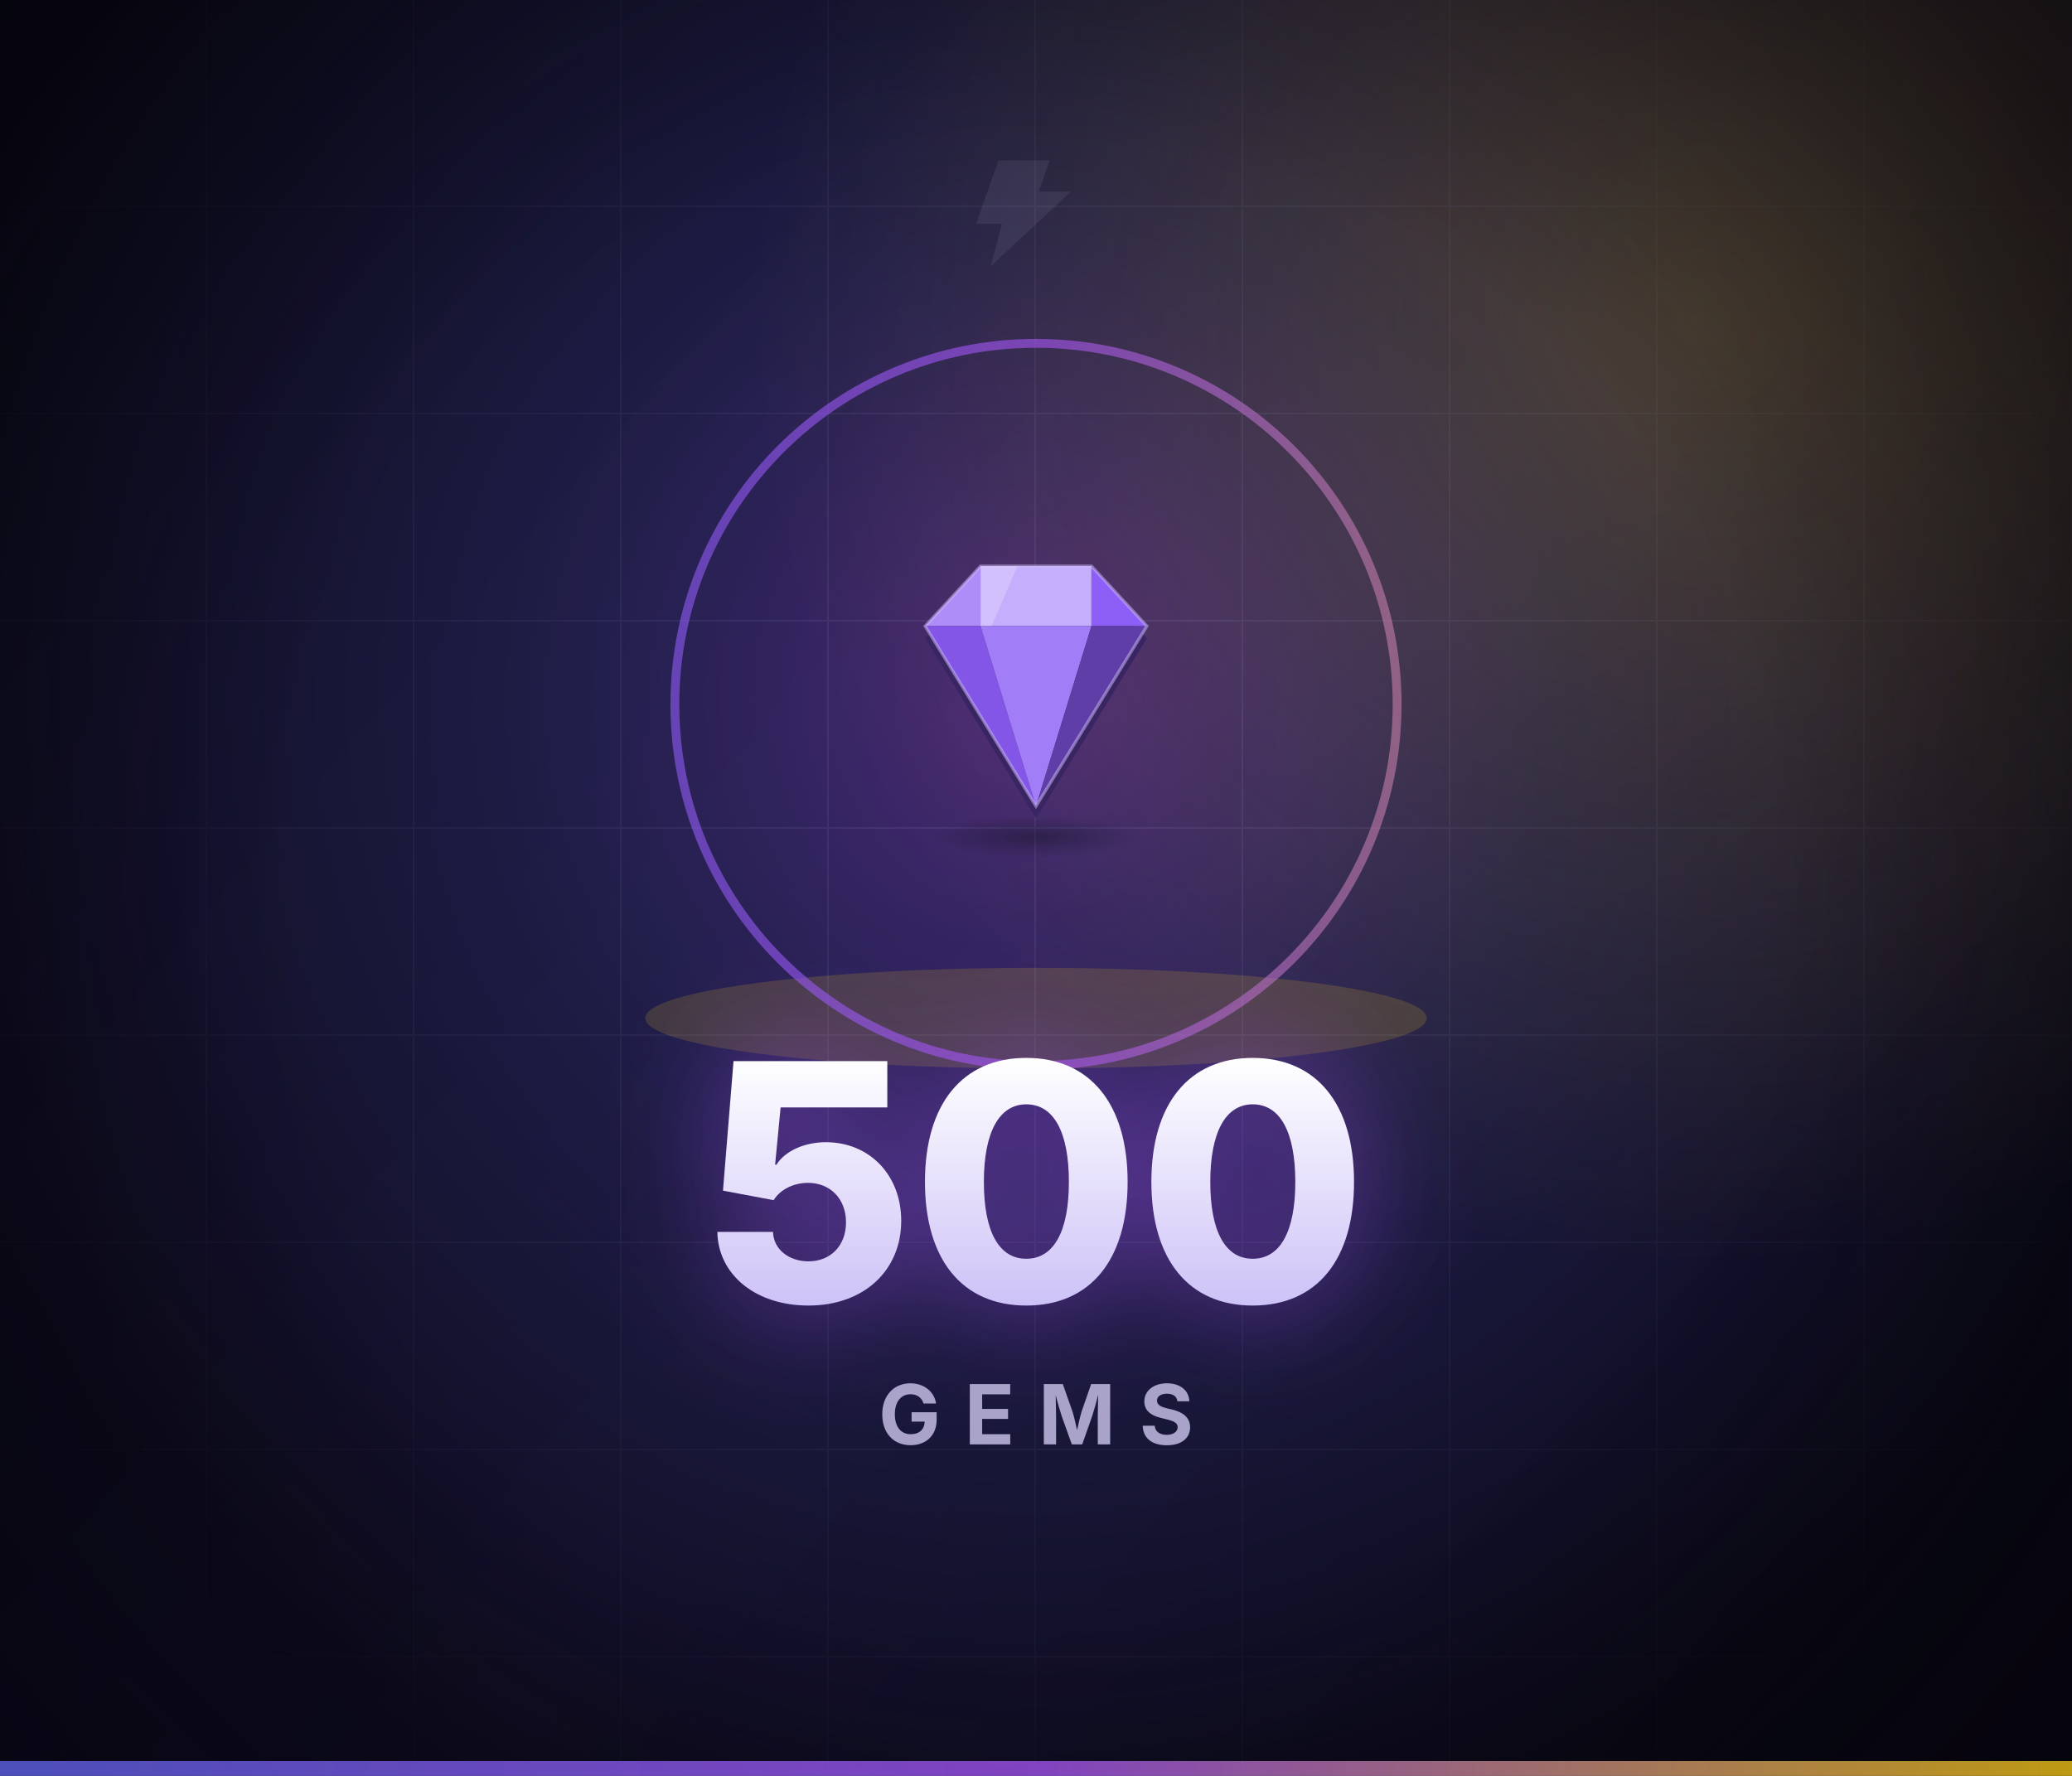
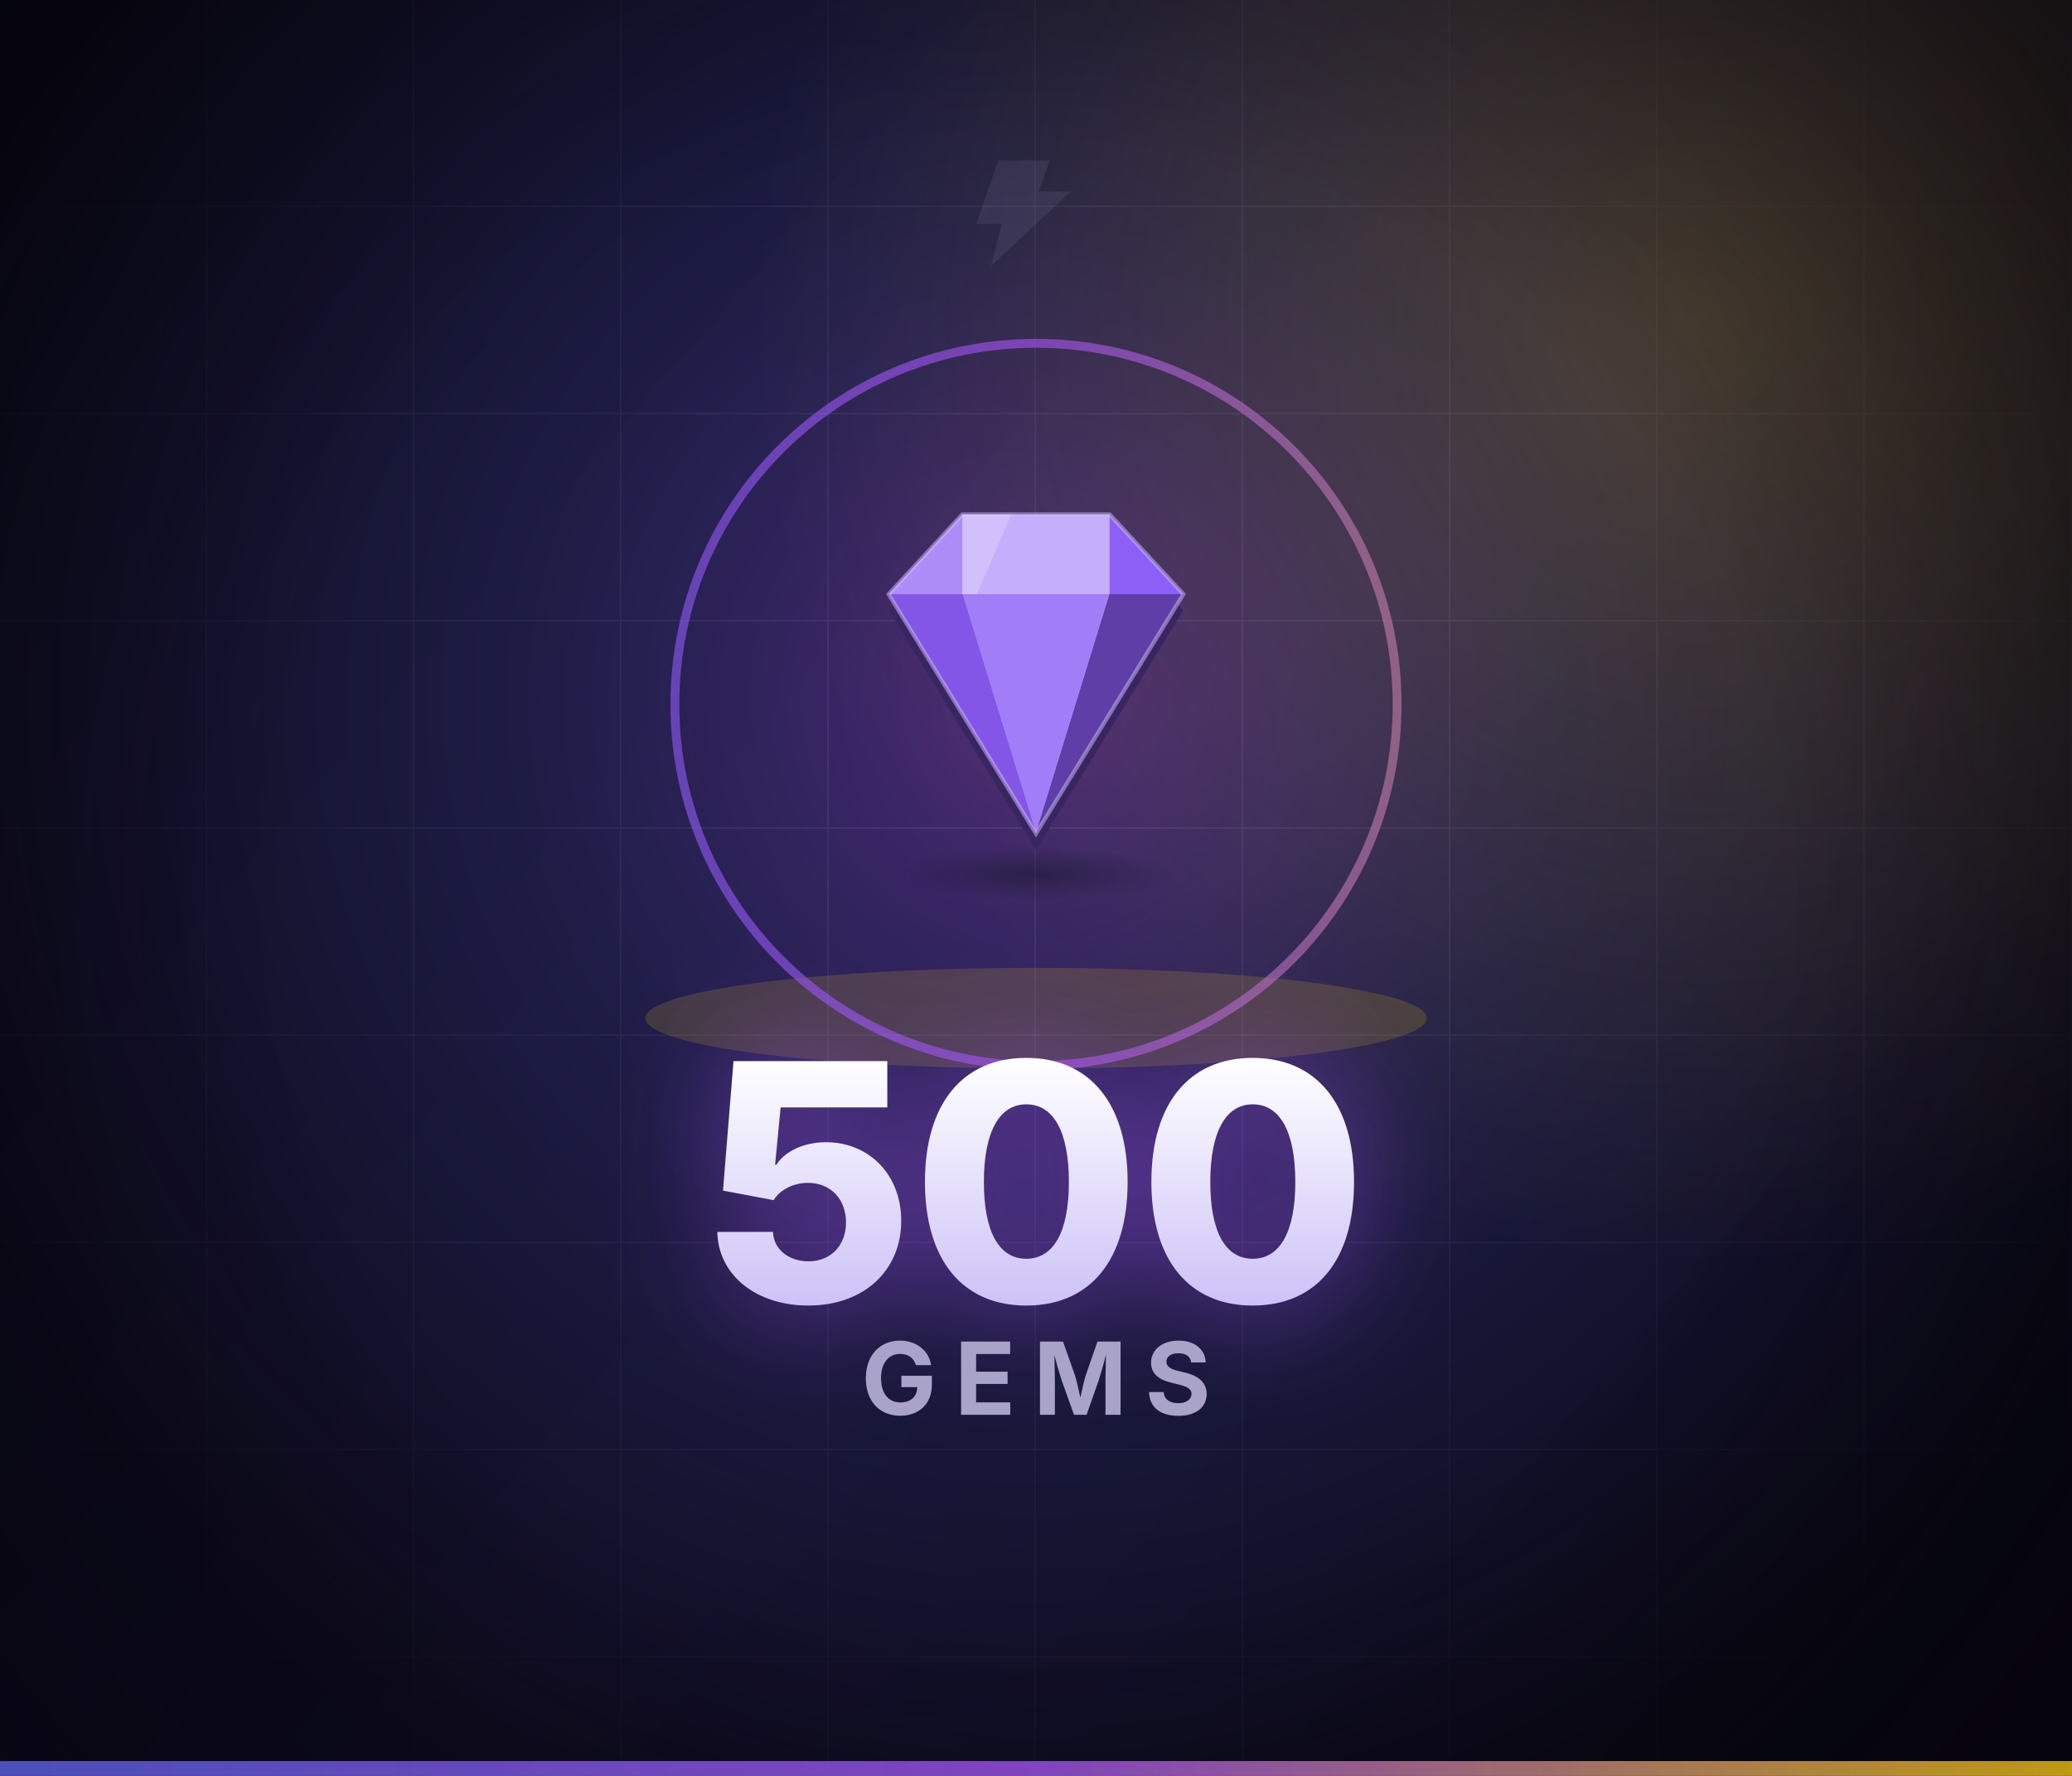
<svg xmlns="http://www.w3.org/2000/svg" viewBox="0 0 700 600" width="700" height="600" role="img" aria-label="500 Gems — Clash of Clans">
  <defs>
    <linearGradient id="abase" gradientUnits="userSpaceOnUse" x1="0" y1="0" x2="700" y2="600">
      <stop offset="0" stop-color="#07060f" />
      <stop offset=".55" stop-color="#0e0b1e" />
      <stop offset="1" stop-color="#07060f" />
    </linearGradient>
    <radialGradient id="abloom" gradientUnits="userSpaceOnUse" cx="350" cy="236" r="400">
      <stop offset="0" stop-color="#a855f7" stop-opacity=".42" />
      <stop offset=".45" stop-color="#6366f1" stop-opacity=".20" />
      <stop offset="1" stop-color="#6366f1" stop-opacity="0" />
    </radialGradient>
    <radialGradient id="acat" gradientUnits="userSpaceOnUse" cx="574" cy="108" r="320">
      <stop offset="0" stop-color="#facc15" stop-opacity=".22" />
      <stop offset="1" stop-color="#facc15" stop-opacity="0" />
    </radialGradient>
    <radialGradient id="avig" gradientUnits="userSpaceOnUse" cx="350" cy="300" r="504">
      <stop offset=".5" stop-color="#04030c" stop-opacity="0" />
      <stop offset="1" stop-color="#04030c" stop-opacity=".62" />
    </radialGradient>
    <radialGradient id="afade" gradientUnits="userSpaceOnUse" cx="350" cy="252" r="434">
      <stop offset="0" stop-color="#fff" stop-opacity=".85" />
      <stop offset="1" stop-color="#fff" stop-opacity="0" />
    </radialGradient>
    <mask id="amfade">
      <rect width="700" height="600" fill="url(#afade)" />
    </mask>
    <pattern id="agrid" width="70" height="70" patternUnits="userSpaceOnUse">
      <path d="M70 0V70M0 70H70" fill="none" stroke="#c7d2fe" stroke-width="1.1" />
    </pattern>
    <linearGradient id="anum" x1="0" y1="0" x2="0" y2="1">
      <stop offset="0" stop-color="#ffffff" />
      <stop offset="1" stop-color="#cdc2f7" />
    </linearGradient>
    <linearGradient id="arim" gradientUnits="userSpaceOnUse" x1="0" y1="0" x2="700" y2="0">
      <stop offset="0" stop-color="#6366f1" />
      <stop offset=".5" stop-color="#a855f7" />
      <stop offset="1" stop-color="#facc15" />
    </linearGradient>
    <filter id="ahalo" x="-40%" y="-70%" width="180%" height="240%">
      <feGaussianBlur stdDeviation="18" />
    </filter>
  </defs>
  <rect width="700" height="600" fill="url(#abase)" />
  <rect width="700" height="600" fill="url(#abloom)" />
  <rect width="700" height="600" fill="url(#acat)" />
  <rect width="700" height="600" fill="url(#agrid)" mask="url(#amfade)" opacity=".11" />
  <rect width="700" height="600" fill="url(#avig)" />
  <path transform="translate(322 44) scale(1.7)" opacity="0.08" fill="#ddd6fe" d="M9 6 L4.6 18.6 h5.1 l-2.2 8.4 L23.4 12.2 h-6.4 l2.2-6.2 z" />
  <ellipse cx="350" cy="344" rx="132" ry="17" fill="#facc15" opacity=".16" />
  <circle cx="350" cy="238" r="122" fill="none" stroke="url(#arim)" stroke-width="3" opacity=".6" />
-   <svg x="262" y="150" width="176" height="176" viewBox="0 0 512 512" preserveAspectRatio="xMidYMid meet" overflow="visible">
+   <svg x="299.27" y="172.88" width="101.45" height="130.24" viewBox="145 118 222 285" preserveAspectRatio="xMidYMid meet" overflow="visible">
    <defs>
      <radialGradient id="clash-sh1" cx="0.5" cy="0.5" r="0.5">
        <stop offset="0" stop-color="#0b1220" stop-opacity="0.4" />
        <stop offset="0.6" stop-color="#0b1220" stop-opacity="0.16" />
        <stop offset="1" stop-color="#0b1220" stop-opacity="0" />
      </radialGradient>
    </defs>
    <ellipse cx="256" cy="386" rx="104" ry="20" fill="url(#clash-sh1)" />
    <path d="M147 179L201.5 120L310.5 120L365 179L256 356Z" fill="#382562" transform="translate(0 12)" />
    <path d="M147 179L201.5 120L201.5 179Z" fill="#ae8df9" />
    <path d="M201.5 120L310.5 120L310.5 179L201.5 179Z" fill="#c5aefb" />
    <path d="M310.5 120L365 179L310.5 179Z" fill="#8d5ff6" />
    <path d="M147 179L201.5 179L256 356Z" fill="#8356e7" />
    <path d="M201.5 179L310.5 179L256 356Z" fill="#a27df8" />
    <path d="M310.5 179L365 179L256 356Z" fill="#5f3fa7" />
    <path d="M147 179L201.5 120L310.5 120L365 179L256 356Z" fill="none" stroke="#d1befb" stroke-opacity="0.5" stroke-width="3" />
    <path d="M201.5 120L237.83 120L212.4 179L201.5 179Z" fill="#fff" opacity="0.22" />
  </svg>
  <text x="350" y="440" text-anchor="middle" font-family="Inter, system-ui, sans-serif" font-size="112" font-weight="800" letter-spacing="-1" fill="#a855f7" filter="url(#ahalo)" opacity=".55">500</text>
  <text x="350" y="440" text-anchor="middle" font-family="Inter, system-ui, sans-serif" font-size="112" font-weight="800" letter-spacing="-1" fill="url(#anum)">500</text>
-   <text x="350" y="488" text-anchor="middle" font-family="Inter, system-ui, sans-serif" font-size="28" font-weight="700" letter-spacing="8" fill="#a9a3c9">GEMS</text>
+   <text x="350" y="478" text-anchor="middle" font-family="Inter, system-ui, sans-serif" font-size="34" font-weight="700" letter-spacing="6" fill="#a9a3c9">GEMS</text>
  <rect x="0" y="595" width="700" height="5" fill="url(#arim)" opacity=".75" />
</svg>
